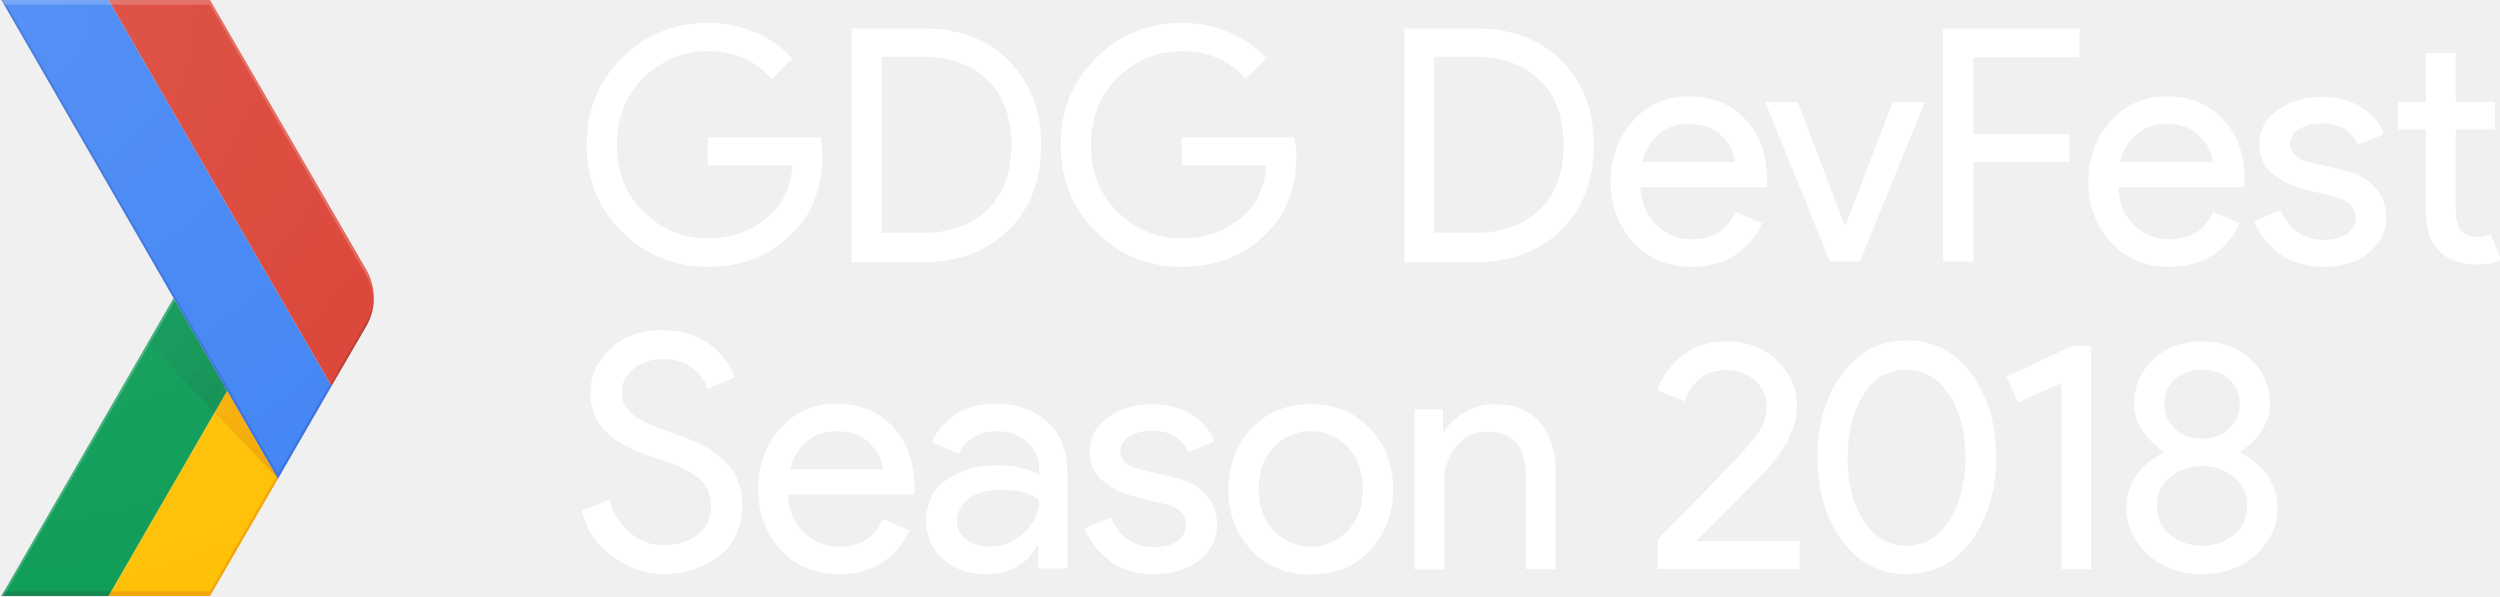
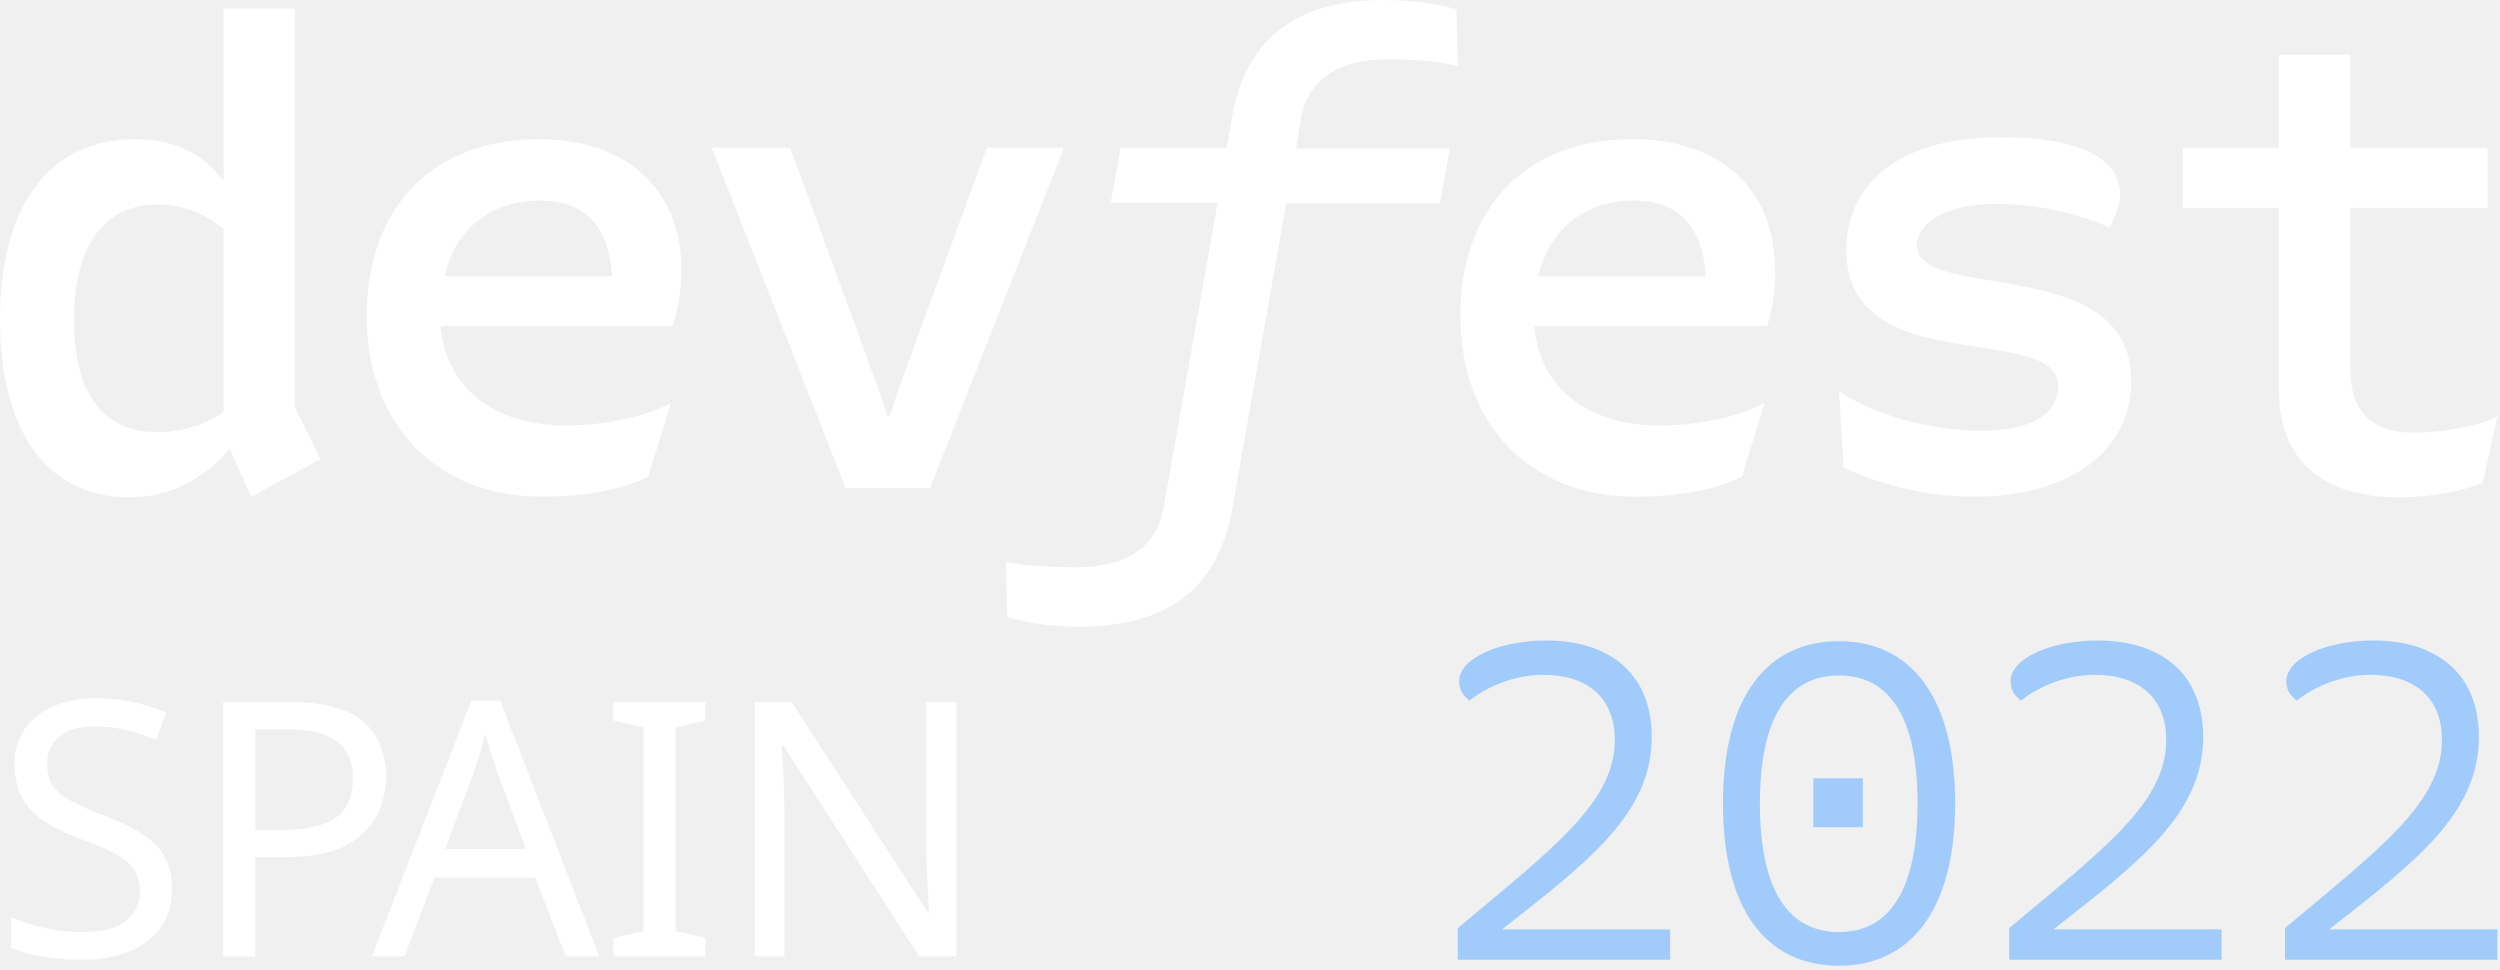
- <svg xmlns="http://www.w3.org/2000/svg" id="Layer_4" width="536.9" height="128">
-   <style>.st0{fill:none}.st5{opacity:.2;enable-background:new}.st13,.st5{fill:#fff}</style>
-   <g id="XMLID_2_">
-     <g id="XMLID_3_">
-       <g id="XMLID_4_">
-         <path id="XMLID_33_" d="M78.7 58L45.1 0H.3l37 64-37 64h44.8l33.5-58c2.2-3.7 2.2-8.3.1-12z" class="st0" />
-         <path id="XMLID_32_" fill="#ffc107" d="M59.4 102.3L48.8 83.9 23.3 128h21.8l14.6-25.2z" />
-         <path id="XMLID_31_" d="M78.7 58L45.1 0H.3l37 64-37 64h44.8l33.5-58c2.2-3.7 2.2-8.3.1-12z" class="st0" />
-         <path id="XMLID_30_" fill="#0f9d58" d="M37.3 64l11.5 19.9L23.3 128H.3z" />
-         <path id="XMLID_29_" d="M78.7 58L45.1 0H.3l37 64-37 64h44.8l33.5-58c2.2-3.7 2.2-8.3.1-12z" class="st0" />
-         <path id="XMLID_28_" fill="#bf360c" d="M45.1 127H23.8l-.5 1h21.8l14.6-25.2-.3-.5z" opacity=".2" />
-         <path id="XMLID_27_" d="M78.7 58L45.1 0H.3l37 64-37 64h44.8l33.5-58c2.2-3.7 2.2-8.3.1-12z" class="st0" />
-         <path id="XMLID_26_" fill="#263238" d="M.8 127l-.5 1h23l.5-1z" opacity=".2" />
-         <path id="XMLID_25_" d="M78.7 58L45.1 0H.3l37 64-37 64h44.8l33.5-58c2.2-3.7 2.2-8.3.1-12z" class="st0" />
-         <path id="XMLID_24_" d="M.3 128h.5l36.8-63.5-.3-.5z" class="st5" />
-         <path id="XMLID_23_" d="M78.7 58L45.1 0H.3l37 64-37 64h44.8l33.5-58c2.2-3.7 2.2-8.3.1-12z" class="st0" />
-         <radialGradient id="XMLID_34_" cx="59.537" cy="27.626" r="44.264" gradientTransform="matrix(1 0 0 -1 0 130)" gradientUnits="userSpaceOnUse">
-           <stop offset="0" stop-color="#bf360c" stop-opacity=".2" />
-           <stop offset="1" stop-color="#bf360c" stop-opacity=".02" />
-         </radialGradient>
-         <path id="XMLID_22_" fill="url(#XMLID_34_)" d="M59.7 102.8L48.8 83.9l-2.7 4.6z" />
-         <path id="XMLID_21_" d="M78.7 58L45.1 0H.3l37 64-37 64h44.8l33.5-58c2.2-3.7 2.2-8.3.1-12z" class="st0" />
-         <radialGradient id="XMLID_35_" cx="59.411" cy="27.346" r="44.623" gradientTransform="matrix(1 0 0 -1 0 130)" gradientUnits="userSpaceOnUse">
-           <stop offset="0" stop-color="#263238" stop-opacity=".2" />
-           <stop offset="1" stop-color="#263238" stop-opacity=".02" />
-         </radialGradient>
-         <path id="XMLID_20_" fill="url(#XMLID_35_)" d="M46.1 88.5l2.7-4.6L37.3 64l-5.5 9.5z" />
-         <path id="XMLID_19_" d="M78.7 58L45.1 0H.3l37 64-37 64h44.8l33.5-58c2.2-3.7 2.2-8.3.1-12z" class="st0" />
-         <g id="XMLID_16_">
-           <g id="XMLID_17_">
-             <path id="XMLID_18_" fill="#4285f4" d="M23.3 0H.3l59.4 102.8 11.5-19.9z" />
-           </g>
-         </g>
-         <path id="XMLID_15_" d="M78.7 58L45.1 0H.3l37 64-37 64h44.8l33.5-58c2.2-3.7 2.2-8.3.1-12z" class="st0" />
-         <path id="XMLID_14_" fill="#db4437" d="M78.7 70c2.1-3.7 2.1-8.3 0-12L45.1 0H23.3l47.9 82.9L78.7 70z" />
-         <path id="XMLID_13_" d="M78.7 58L45.1 0H.3l37 64-37 64h44.8l33.5-58c2.2-3.7 2.2-8.3.1-12z" class="st0" />
-         <path id="XMLID_12_" fill="#1a237e" d="M71.2 82.9l-.3-.5-11.2 19.4L.8 0H.3l59.4 102.8 11.5-19.9z" opacity=".2" />
-         <path id="XMLID_11_" d="M78.7 58L45.1 0H.3l37 64-37 64h44.8l33.5-58c2.2-3.7 2.2-8.3.1-12z" class="st0" />
-         <path id="XMLID_10_" d="M45.1 1l33.5 58c1 1.7 1.5 3.6 1.6 5.5.1-2.2-.4-4.5-1.6-6.5L45.1 0H.3l.6 1h44.2z" class="st5" />
-         <path id="XMLID_9_" d="M78.7 58L45.1 0H.3l37 64-37 64h44.8l33.5-58c2.2-3.7 2.2-8.3.1-12z" class="st0" />
-         <path id="XMLID_8_" fill="#3e2723" d="M71.2 82.9L78.7 70c1.2-2 1.7-4.3 1.6-6.5-.1 1.9-.6 3.8-1.6 5.5L71 82.4l.2.5z" opacity=".2" />
-         <path id="XMLID_6_" d="M78.7 58L45.1 0H.3l37 64-37 64h44.8l33.5-58c2.2-3.7 2.2-8.3.1-12z" class="st0" />
-         <radialGradient id="XMLID_36_" cx="-.74" cy="129" r="134.35" gradientTransform="matrix(1 0 0 -1 0 130)" gradientUnits="userSpaceOnUse">
-           <stop offset="0" stop-color="#fff" stop-opacity=".1" />
-           <stop offset="1" stop-color="#fff" stop-opacity="0" />
-         </radialGradient>
-         <path id="XMLID_5_" fill="url(#XMLID_36_)" d="M78.7 58L45.1 0H.3l37 64-37 64h44.8l33.5-58c2.2-3.7 2.2-8.3.1-12z" />
+ <svg xmlns="http://www.w3.org/2000/svg" width="100%" height="100%" viewBox="0 0 379 147" version="1.1" xml:space="preserve" style="fill-rule:evenodd;clip-rule:evenodd;stroke-linejoin:round;stroke-miterlimit:2;">
+   <g>
+     <g>
+       <g>
+         <path d="M48.6,69.6L38.1,75.3L34.8,68C31.3,72.3 26.1,75.4 19.5,75.4C6.7,75.3 0,64.8 0,48.4C0,30.7 7.9,21.1 20.4,21.1C26.3,21.1 30.9,23.3 33.9,27.4L33.9,1.3L44.7,1.3L44.7,61.7L48.6,69.6ZM33.9,62.5L33.9,34.7C31.1,32.4 27.6,31 23.9,31C15.9,31 11.2,37.1 11.2,48.5C11.2,59.5 15.6,65.5 23.7,65.5C27.3,65.6 31,64.4 33.9,62.5Z" style="fill:white;fill-rule:nonzero;" />
+         <path d="M102,49.4L66.8,49.4C67.5,58.5 74.6,64.5 85.7,64.5C91.4,64.5 97.6,63.3 101.7,61.1L98.3,72.2C94.8,74.1 88.9,75.3 82.2,75.3C66.2,75.3 55.6,64.4 55.6,47.9C55.6,31.3 65.7,21.1 81.7,21.1C95,21.1 103.3,28.7 103.3,40.9C103.3,43.7 102.8,47 102,49.4ZM67.4,41.9L92.8,41.9C92.3,34.1 88.6,30.4 81.7,30.4C74.2,30.5 69,34.8 67.4,41.9Z" style="fill:white;fill-rule:nonzero;" />
+         <path d="M128.2,74L107.9,22.4L119.8,22.4L133,58.5L134.5,63L134.9,63L136.4,58.5L149.6,22.4L161.3,22.4L141,74L128.2,74Z" style="fill:white;fill-rule:nonzero;" />
+         <path d="M196.5,22.5L219.8,22.5L218.3,30.8L195,30.8L186.8,77.2C184.5,90.2 175.8,95 163.7,95C158.1,95 155.5,94.2 152.7,93.6L152.5,85.2C155.3,85.7 158.6,86 163.2,86C170.5,86 175.3,83.1 176.4,77L184.6,30.7L168.4,30.7L169.9,22.4L186,22.4L186.8,17.6C189.1,4.9 197.7,0 209.7,0C215.4,0 218.3,0.8 220.8,1.4L221,10C218.2,9.3 214.9,9 210.3,9C203.1,9 198.3,11.9 197.2,18L196.5,22.5Z" style="fill:white;fill-rule:nonzero;" />
+         <path d="M267.9,49.4L232.6,49.4C233.3,58.5 240.4,64.5 251.5,64.5C257.2,64.5 263.4,63.3 267.5,61.1L264.1,72.2C260.6,74.1 254.7,75.3 248,75.3C232,75.3 221.4,64.4 221.4,47.9C221.4,31.3 231.5,21.1 247.5,21.1C260.8,21.1 269.1,28.7 269.1,40.9C269.2,43.7 268.7,47 267.9,49.4ZM233.2,41.9L258.6,41.9C258.1,34.1 254.4,30.4 247.5,30.4C240.1,30.5 234.9,34.8 233.2,41.9Z" style="fill:white;fill-rule:nonzero;" />
+         <path d="M279.5,70.9L278.8,59.3C283.4,62.5 291.8,65.3 300.5,65.3C307.2,65.3 312,63.2 312,58.5C312,48.7 279.9,57.8 279.9,37.9C279.9,28.6 286.9,20.8 303.5,20.8C313.7,20.8 321.4,23.3 321.4,29.5C321.4,31.4 320.6,33 319.8,34.5C315.4,32.4 308.5,30.9 302.8,30.9C294.8,30.9 290.6,33.9 290.6,37.2C290.6,45.9 323.1,38.3 323.1,57.7C323.1,68.6 313.5,75.3 299.3,75.3C289.6,75.3 282.4,72.2 279.5,70.9Z" style="fill:white;fill-rule:nonzero;" />
+         <path d="M378.6,63.1L376.4,73.2C373.8,74.3 368.6,75.4 363.8,75.4C350.9,75.4 345.5,68.7 345.5,59.3L345.5,31.5L330.9,31.5L330.9,22.4L345.5,22.4L345.5,8.3L356.3,8.3L356.3,22.4L377.1,22.4L377.1,31.5L356.3,31.5L356.3,55.9C356.3,62.6 359.8,65.6 365.9,65.6C369.3,65.6 375.7,64.8 378.6,63.1Z" style="fill:white;fill-rule:nonzero;" />
      </g>
    </g>
-   </g>
-   <g id="XMLID_1_">
-     <path d="M176.6 33.2c0 7-2.1 12.6-6.2 16.7-4.7 4.9-10.9 7.4-18.4 7.4-7.2 0-13.4-2.5-18.4-7.5-5.1-5-7.6-11.2-7.6-18.7s2.5-13.6 7.6-18.7c5.1-5 11.2-7.5 18.4-7.5 3.6 0 7 .7 10.3 2.1 3.3 1.4 5.9 3.3 7.8 5.6l-4.4 4.4c-3.3-4-7.9-6-13.7-6-5.3 0-9.8 1.9-13.7 5.6-3.8 3.7-5.8 8.5-5.8 14.5 0 5.9 1.9 10.7 5.8 14.5 3.9 3.7 8.4 5.6 13.7 5.6 5.6 0 10.3-1.9 14-5.6 2.4-2.4 3.8-5.8 4.2-10.1H152v-6h24.3c.1 1.2.3 2.5.3 3.7zM182.9 56.2V6.1h15.3c7.7 0 13.9 2.3 18.5 7 4.6 4.6 6.9 10.7 6.9 18.1s-2.3 13.5-6.9 18.1c-4.6 4.6-10.8 7-18.5 7h-15.3zm6.5-6.2h8.9c5.8 0 10.4-1.7 13.8-5 3.4-3.3 5.1-8 5.1-13.9s-1.7-10.6-5.1-13.9c-3.4-3.3-8-5-13.8-5h-8.9V50zM278.4 33.2c0 7-2.1 12.6-6.2 16.7-4.7 4.9-10.9 7.4-18.4 7.4-7.2 0-13.4-2.5-18.4-7.5-5.1-5-7.6-11.2-7.6-18.7s2.5-13.6 7.6-18.7c5.1-5 11.2-7.5 18.4-7.5 3.6 0 7 .7 10.3 2.1 3.3 1.4 5.9 3.3 7.8 5.6l-4.4 4.4c-3.3-4-7.9-6-13.7-6-5.3 0-9.8 1.9-13.7 5.6-3.8 3.7-5.8 8.5-5.8 14.5 0 5.9 1.9 10.7 5.8 14.5 3.9 3.7 8.4 5.6 13.7 5.6 5.6 0 10.3-1.9 14-5.6 2.4-2.4 3.8-5.8 4.2-10.1h-18.2v-6H278c.2 1.2.4 2.5.4 3.7zM301.6 56.2V6.1h15.3c7.7 0 13.9 2.3 18.5 7 4.6 4.6 6.9 10.7 6.9 18.1s-2.3 13.5-6.9 18.1c-4.6 4.6-10.8 7-18.5 7h-15.3zM308 50h8.9c5.8 0 10.4-1.7 13.8-5 3.4-3.3 5.1-8 5.1-13.9s-1.7-10.6-5.1-13.9c-3.4-3.3-8-5-13.8-5H308V50zM363.4 57.3c-5.2 0-9.4-1.7-12.6-5.2-3.2-3.5-4.9-7.8-4.9-13.1 0-5 1.6-9.3 4.7-12.9 3.1-3.6 7.2-5.4 12.1-5.4 5.1 0 9.2 1.7 12.2 5 3.1 3.3 4.6 7.7 4.6 13.3l-.1 1.2h-27.1c.2 3.5 1.3 6.2 3.5 8.2 2.1 2 4.6 3 7.5 3 4.6 0 7.7-2 9.4-5.9l5.7 2.4c-1.1 2.7-3 4.9-5.5 6.7-2.6 1.8-5.8 2.7-9.5 2.7zm9.2-22.4c-.1-2-1-3.8-2.7-5.6-1.7-1.8-4.1-2.7-7.4-2.7-2.4 0-4.4.7-6.2 2.2-1.8 1.5-3 3.5-3.6 6h19.9zM393 56.2l-13.9-34.3h7l10.1 26.6h.1l10.2-26.6h6.9l-14 34.3H393zM423.7 56.2h-6.4V6.1h29.3v6.2h-22.8v16.5h20.6v6h-20.6v21.4zM466 57.3c-5.2 0-9.4-1.7-12.6-5.2-3.2-3.5-4.9-7.8-4.9-13.1 0-5 1.6-9.3 4.7-12.9 3.2-3.6 7.2-5.4 12.1-5.4 5.1 0 9.2 1.7 12.2 5 3.1 3.3 4.6 7.7 4.6 13.3l-.1 1.2h-27.1c.2 3.5 1.3 6.2 3.5 8.2 2.1 2 4.6 3 7.5 3 4.6 0 7.7-2 9.4-5.9l5.7 2.4c-1.1 2.7-3 4.9-5.5 6.7-2.7 1.8-5.8 2.7-9.5 2.7zm9.2-22.4c-.1-2-1-3.8-2.7-5.6-1.7-1.8-4.1-2.7-7.4-2.7-2.4 0-4.4.7-6.2 2.2-1.8 1.5-3 3.5-3.6 6h19.9zM499.1 57.3c-3.8 0-7-.9-9.5-2.8s-4.3-4.2-5.5-7l5.7-2.4c1.8 4.3 4.9 6.4 9.3 6.4 2 0 3.7-.4 4.9-1.3 1.3-.9 1.9-2.1 1.9-3.5 0-2.2-1.6-3.8-4.7-4.5l-6.9-1.7c-2.2-.6-4.3-1.6-6.2-3.2-2-1.6-2.9-3.7-2.9-6.3 0-3 1.3-5.5 4-7.4 2.7-1.9 5.9-2.8 9.6-2.8 3 0 5.7.7 8.1 2.1 2.4 1.4 4.1 3.3 5.1 5.9l-5.6 2.3c-1.3-3-3.9-4.6-7.8-4.6-1.9 0-3.5.4-4.8 1.2-1.3.8-2 1.9-2 3.2 0 2 1.5 3.3 4.5 4l6.8 1.6c3.2.7 5.6 2 7.1 3.9 1.5 1.8 2.3 3.9 2.3 6.2 0 3.1-1.3 5.6-3.8 7.7-2.3 2-5.6 3-9.6 3zM532 56.8c-3.6 0-6.3-1-8.2-2.9-1.9-1.9-2.8-4.6-2.8-8.1v-18h-6v-5.9h6V11.4h6.4v10.5h8.4v5.9h-8.4v17.5c0 3.7 1.5 5.6 4.6 5.6 1.2 0 2.1-.2 2.9-.6l2.2 5.5c-1.3.7-3 1-5.1 1zM142.5 123.3c-3.6 0-7.2-1.2-10.7-3.6-3.5-2.4-5.8-5.7-6.8-10l5.9-2.4c.7 2.8 2.1 5.1 4.3 7 2.2 1.9 4.6 2.8 7.3 2.8 2.8 0 5.2-.7 7.2-2.2 2-1.5 3-3.5 3-6 0-2.8-1-5-3-6.5s-5.1-2.9-9.4-4.2c-4.4-1.4-7.8-3.2-10.1-5.4s-3.4-5.1-3.4-8.5c0-3.6 1.4-6.7 4.3-9.4 2.8-2.7 6.6-4 11.1-4 4.2 0 7.7 1.1 10.4 3.2s4.4 4.4 5.2 7l-5.9 2.4c-.4-1.6-1.5-3.1-3.1-4.4-1.7-1.4-3.8-2-6.4-2-2.5 0-4.6.7-6.3 2.1-1.8 1.4-2.6 3.1-2.6 5.1 0 1.9.8 3.4 2.4 4.7 1.6 1.3 4 2.4 7.1 3.5 2.5.8 4.5 1.6 6.2 2.3 1.7.7 3.3 1.7 5 3 1.7 1.2 3 2.8 3.9 4.6.9 1.8 1.3 4 1.3 6.4 0 2.4-.5 4.6-1.5 6.5-1 1.9-2.3 3.4-4 4.5-1.7 1.1-3.4 2-5.4 2.6-2.1.6-4 .9-6 .9zM180.3 123.3c-5.2 0-9.4-1.7-12.6-5.2-3.2-3.5-4.9-7.8-4.9-13.1 0-5 1.6-9.3 4.7-12.9 3.1-3.6 7.2-5.4 12.1-5.4 5.1 0 9.2 1.7 12.2 5 3.1 3.3 4.6 7.7 4.6 13.3l-.1 1.2h-27.1c.2 3.5 1.3 6.2 3.5 8.2 2.1 2 4.6 3 7.5 3 4.6 0 7.7-2 9.4-5.9l5.7 2.4c-1.1 2.7-3 4.9-5.5 6.7-2.6 1.8-5.7 2.7-9.5 2.7zm9.3-22.4c-.1-2-1-3.8-2.7-5.6-1.7-1.8-4.1-2.7-7.4-2.7-2.4 0-4.4.7-6.2 2.2-1.8 1.5-3 3.5-3.6 6h19.9zM211.7 123.3c-3.6 0-6.7-1.1-9.1-3.1-2.4-2.1-3.7-4.9-3.7-8.3 0-3.7 1.4-6.7 4.3-8.8 2.9-2.1 6.5-3.2 10.7-3.2 3.8 0 6.9.7 9.3 2.1v-1c0-2.5-.9-4.5-2.6-6.1-1.7-1.5-3.9-2.3-6.4-2.3-1.9 0-3.6.4-5.1 1.3-1.5.9-2.6 2.1-3.1 3.6l-5.9-2.5c.8-2.1 2.4-4 4.7-5.7 2.3-1.8 5.4-2.6 9.2-2.6 4.4 0 8 1.3 10.9 3.9 2.9 2.6 4.3 6.2 4.3 10.8v20.7H223v-4.8h-.3c-2.3 4.1-6.1 6-11 6zm1-5.9c2.7 0 5.1-1 7.2-3 2.2-2 3.3-4.3 3.3-7-1.8-1.5-4.5-2.2-8.2-2.2-3.1 0-5.5.7-7.1 2-1.6 1.4-2.4 2.9-2.4 4.8 0 1.7.7 3 2.2 4 1.5.9 3.1 1.4 5 1.4zM247.9 123.3c-3.8 0-7-.9-9.5-2.8s-4.3-4.2-5.5-7l5.7-2.4c1.8 4.3 4.9 6.4 9.3 6.4 2 0 3.7-.4 4.9-1.3 1.3-.9 1.9-2.1 1.9-3.5 0-2.2-1.6-3.8-4.7-4.5l-6.9-1.7c-2.2-.6-4.3-1.6-6.2-3.2-2-1.6-2.9-3.7-2.9-6.3 0-3 1.3-5.5 4-7.4 2.7-1.9 5.9-2.8 9.6-2.8 3 0 5.7.7 8.1 2.1 2.4 1.4 4.1 3.3 5.1 5.9l-5.6 2.3c-1.3-3-3.9-4.6-7.8-4.6-1.9 0-3.5.4-4.8 1.2-1.3.8-2 1.9-2 3.2 0 2 1.5 3.3 4.6 4l6.8 1.6c3.2.7 5.6 2 7.1 3.9 1.5 1.8 2.3 3.9 2.3 6.2 0 3.1-1.3 5.6-3.8 7.7-2.5 2-5.7 3-9.7 3zM268.8 92c3.3-3.5 7.5-5.2 12.7-5.2 5.1 0 9.4 1.7 12.7 5.2 3.3 3.5 5 7.8 5 13.1 0 5.2-1.7 9.6-5 13.1s-7.5 5.2-12.7 5.2c-5.1 0-9.4-1.7-12.7-5.2-3.3-3.5-5-7.8-5-13.1.1-5.3 1.7-9.6 5-13.1zm4.8 22c2.2 2.3 4.8 3.4 7.9 3.4 3 0 5.7-1.1 7.9-3.4s3.3-5.3 3.3-9-1.1-6.7-3.3-9c-2.2-2.3-4.8-3.4-7.9-3.4-3 0-5.7 1.1-7.9 3.4s-3.3 5.3-3.3 9c0 3.8 1.1 6.8 3.3 9zM309.9 87.9v4.8h.3c.9-1.6 2.4-3 4.4-4.2 2-1.1 4.2-1.7 6.4-1.7 4.2 0 7.5 1.3 9.7 3.9 2.2 2.6 3.4 6.1 3.4 10.5v21h-6.4v-20c0-6.3-2.8-9.5-8.5-9.5-2.7 0-4.8 1.1-6.5 3.2-1.7 2.1-2.5 4.6-2.5 7.4v19h-6.4V87.9h6.1zM386.5 122.2H356v-6.4c9.1-9.2 15-15.2 17.6-18 2.3-2.6 3.8-4.5 4.6-5.8.8-1.3 1.2-3 1.2-4.9 0-2-.8-3.8-2.4-5.3-1.6-1.5-3.7-2.3-6.4-2.3-2.4 0-4.4.7-5.9 2.1-1.5 1.4-2.4 3-2.9 4.6l-5.9-2.4c.8-2.5 2.5-4.9 5-7.1 2.5-2.2 5.8-3.4 9.8-3.4 4.4 0 8.1 1.4 10.9 4.1 2.8 2.7 4.3 5.9 4.3 9.7 0 4.7-2.5 9.7-7.6 15l-14 14.1h22.2v6zM423.4 116.1c-3.5 4.8-8.2 7.2-13.9 7.2-5.7 0-10.4-2.4-13.9-7.2-3.5-4.8-5.3-10.8-5.3-17.9 0-7.1 1.8-13.1 5.3-17.9 3.5-4.8 8.2-7.2 13.9-7.2 5.7 0 10.4 2.4 13.9 7.2 3.5 4.8 5.3 10.7 5.3 17.9 0 7.2-1.8 13.1-5.3 17.9zm-14 1.1c3.8 0 6.9-1.8 9.2-5.4 2.3-3.6 3.5-8.1 3.5-13.5 0-5.5-1.2-10-3.5-13.5-2.3-3.6-5.4-5.4-9.2-5.4-3.9 0-7 1.8-9.2 5.4-2.3 3.6-3.4 8.1-3.4 13.5s1.1 9.9 3.4 13.5c2.3 3.6 5.4 5.4 9.2 5.4zM449.1 122.2h-6.4V82.3l-9.3 4.1-2.5-5.5 14.1-6.6h4.1v47.9zM484.4 119.2c-3.1 2.8-7 4.1-11.5 4.1-4.6 0-8.4-1.4-11.5-4.1-3.1-2.8-4.7-6.2-4.7-10.2 0-2.7.7-5 2.2-7 1.4-2 3.3-3.6 5.7-4.8v-.3c-1.8-1.2-3.3-2.6-4.5-4.4-1.2-1.8-1.8-3.7-1.8-5.6 0-3.9 1.4-7.1 4.1-9.7 2.8-2.6 6.3-3.9 10.5-3.9s7.7 1.3 10.5 3.9c2.8 2.6 4.1 5.8 4.1 9.7 0 2-.6 3.8-1.8 5.6-1.2 1.8-2.7 3.3-4.5 4.4v.3c2.3 1.2 4.2 2.8 5.7 4.8 1.4 2 2.2 4.4 2.2 7 0 4-1.6 7.4-4.7 10.2zm-18.4-4.4c1.9 1.6 4.2 2.4 6.9 2.4s5-.8 6.9-2.4c1.9-1.6 2.8-3.6 2.8-6.2 0-2.5-.9-4.5-2.8-6.1-1.9-1.6-4.2-2.4-6.9-2.4s-5 .8-6.9 2.4c-1.9 1.6-2.8 3.6-2.8 6.1 0 2.5.9 4.6 2.8 6.2zm1.1-22.7c1.5 1.4 3.4 2.1 5.8 2.1 2.3 0 4.3-.7 5.8-2.1 1.5-1.4 2.3-3.2 2.3-5.4s-.8-4-2.3-5.3c-1.5-1.3-3.4-2-5.8-2-2.3 0-4.3.7-5.8 2s-2.3 3.1-2.3 5.3c0 2.2.8 4 2.3 5.4z" class="st13" />
+     <g>
+       <path d="M253.2,140.9L253.2,145.5L221,145.5L221,140.7C235.3,128.7 244.8,121.7 244.8,112.2C244.8,105.4 240.2,102.3 234,102.3C229.2,102.3 225,104.4 222.8,106.2C222.1,105.7 221.2,104.8 221.2,103.3C221.2,99.8 227.3,97.1 234.4,97.1C244.2,97.1 250.4,102.3 250.4,111.7C250.4,123.4 240.7,130.7 227.7,140.9L253.2,140.9Z" style="fill:rgb(161,203,251);fill-rule:nonzero;" />
+       <path d="M261.2,121.8C261.2,105.6 267.9,97.2 278.8,97.2C289.6,97.2 296.4,105.6 296.4,121.8C296.4,138 289.6,146.4 278.8,146.4C267.8,146.4 261.2,138 261.2,121.8ZM290.7,121.8C290.7,108.8 286.5,102.4 278.8,102.4C271,102.4 266.8,108.9 266.8,121.8C266.8,134.8 271,141.3 278.8,141.3C286.5,141.3 290.7,134.8 290.7,121.8ZM274.9,125.4L274.9,118L282.4,118L282.4,125.4L274.9,125.4Z" style="fill:rgb(161,203,251);fill-rule:nonzero;" />
+       <path d="M336.8,140.9L336.8,145.5L304.6,145.5L304.6,140.7C318.9,128.7 328.4,121.7 328.4,112.2C328.4,105.4 323.8,102.3 317.6,102.3C312.8,102.3 308.6,104.4 306.4,106.2C305.7,105.7 304.8,104.8 304.8,103.3C304.8,99.8 310.9,97.1 318,97.1C327.8,97.1 334,102.3 334,111.7C334,123.4 324.3,130.7 311.3,140.9L336.8,140.9Z" style="fill:rgb(161,203,251);fill-rule:nonzero;" />
+       <path d="M378.6,140.9L378.6,145.5L346.4,145.5L346.4,140.7C360.7,128.7 370.2,121.7 370.2,112.2C370.2,105.4 365.6,102.3 359.4,102.3C354.6,102.3 350.4,104.4 348.2,106.2C347.5,105.7 346.6,104.8 346.6,103.3C346.6,99.8 352.7,97.1 359.8,97.1C369.6,97.1 375.8,102.3 375.8,111.7C375.8,123.4 366.1,130.7 353.1,140.9L378.6,140.9Z" style="fill:rgb(161,203,251);fill-rule:nonzero;" />
+     </g>
+     <g transform="matrix(4.71658,0,0,4.71658,-123.36,-431.047)">
+       <text x="25.935px" y="122.129px" style="font-family:'GoogleSansDisplay-Regular', 'Google Sans Display', sans-serif;font-size:11.449px;fill:white;">SP<tspan x="38.105px " y="122.129px ">A</tspan>IN</text>
+     </g>
  </g>
</svg>
